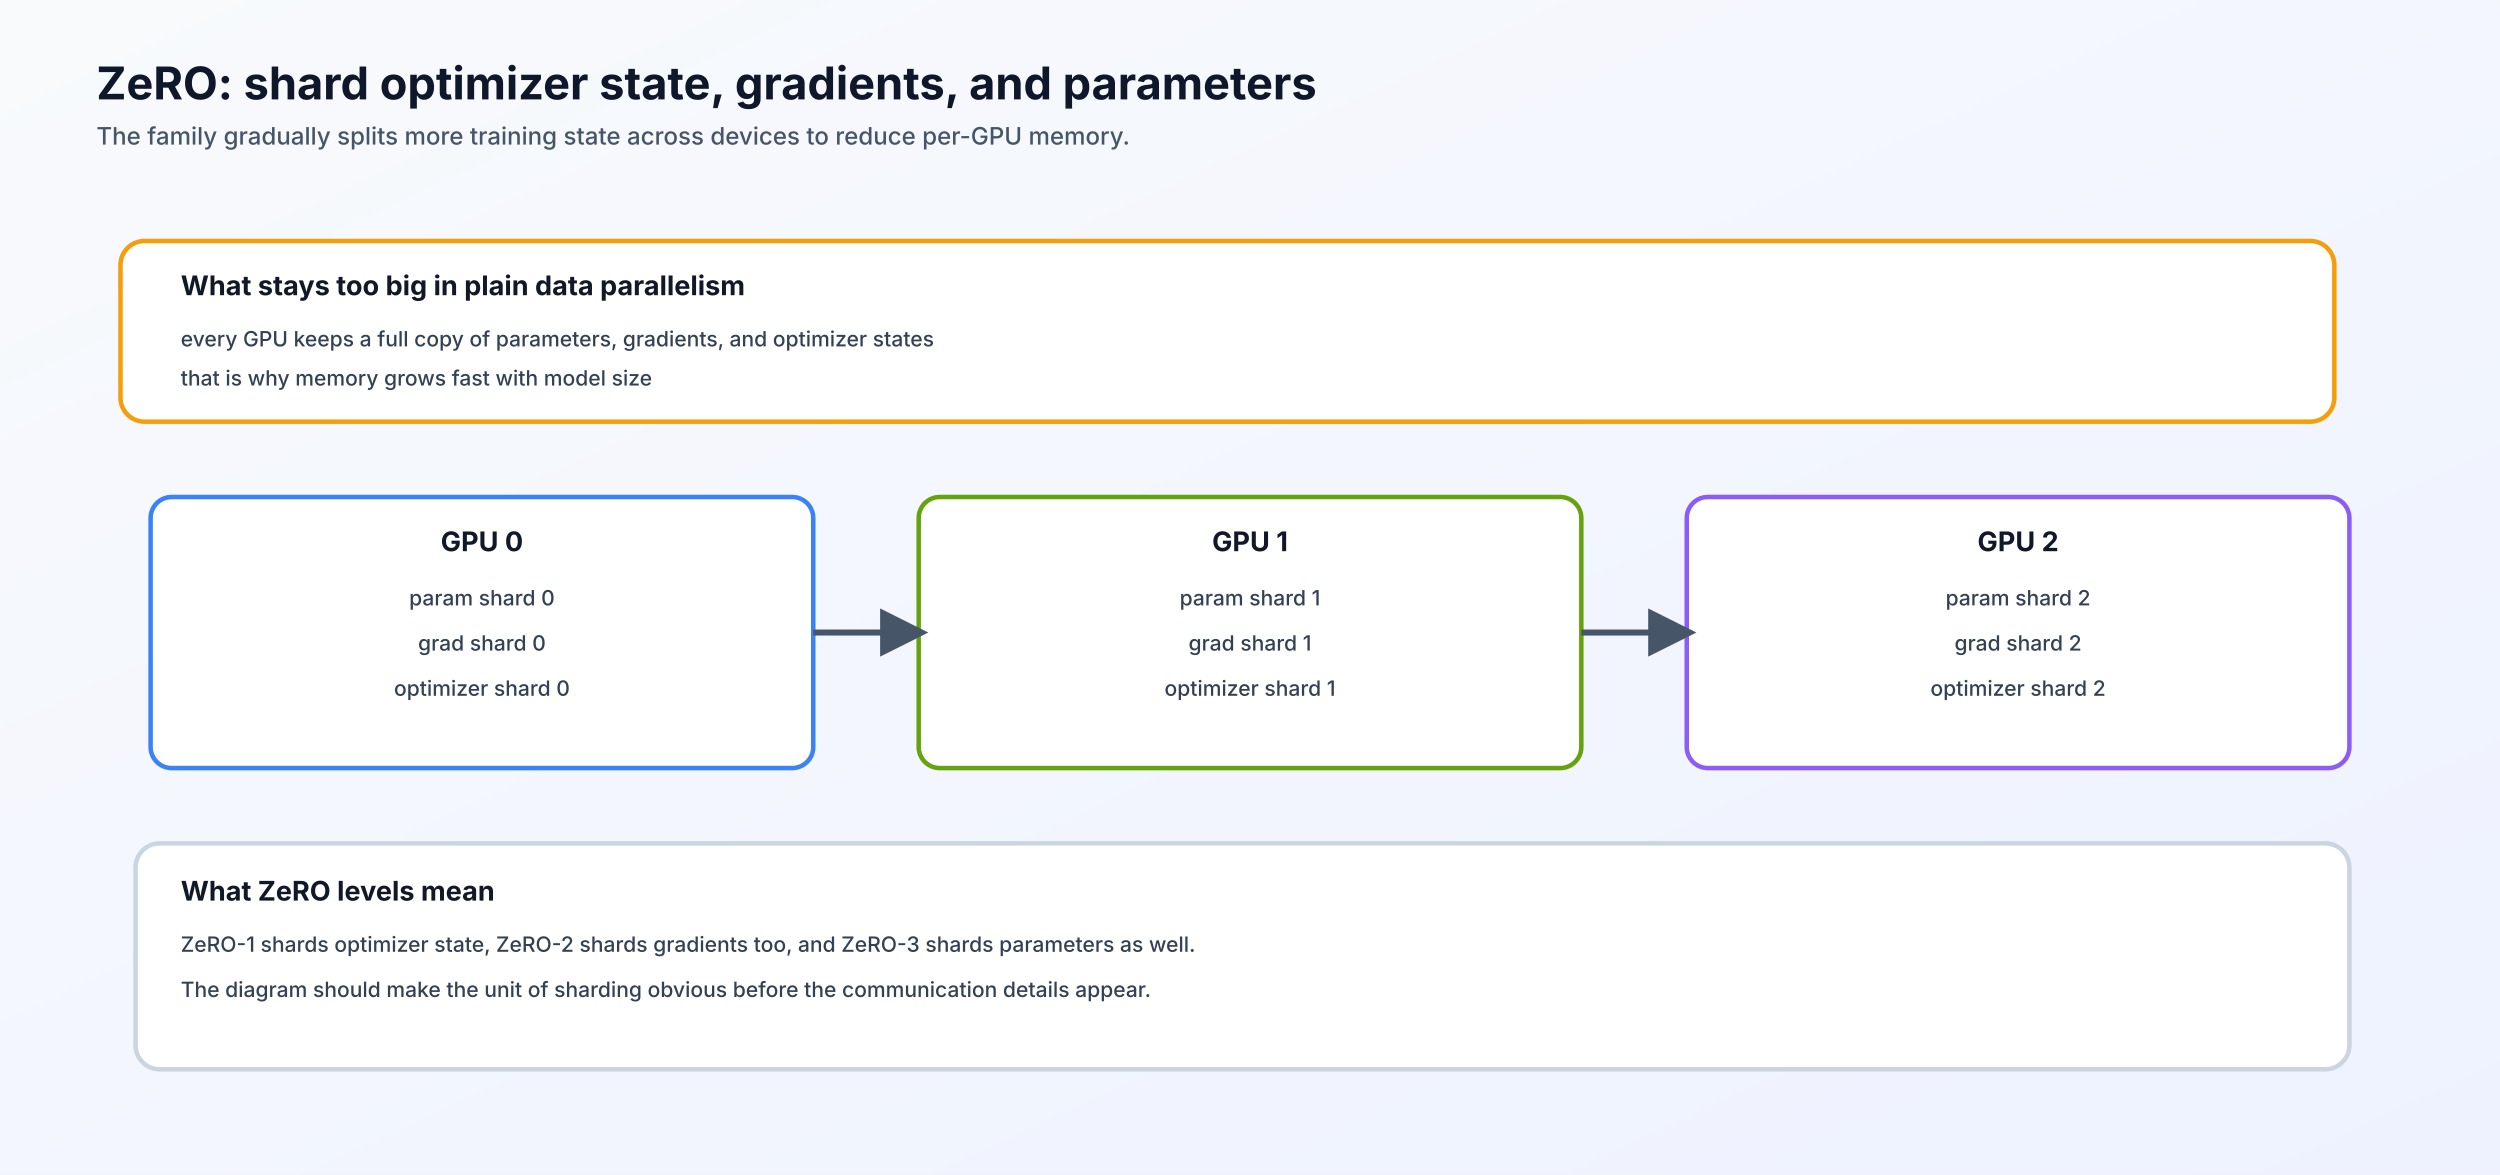
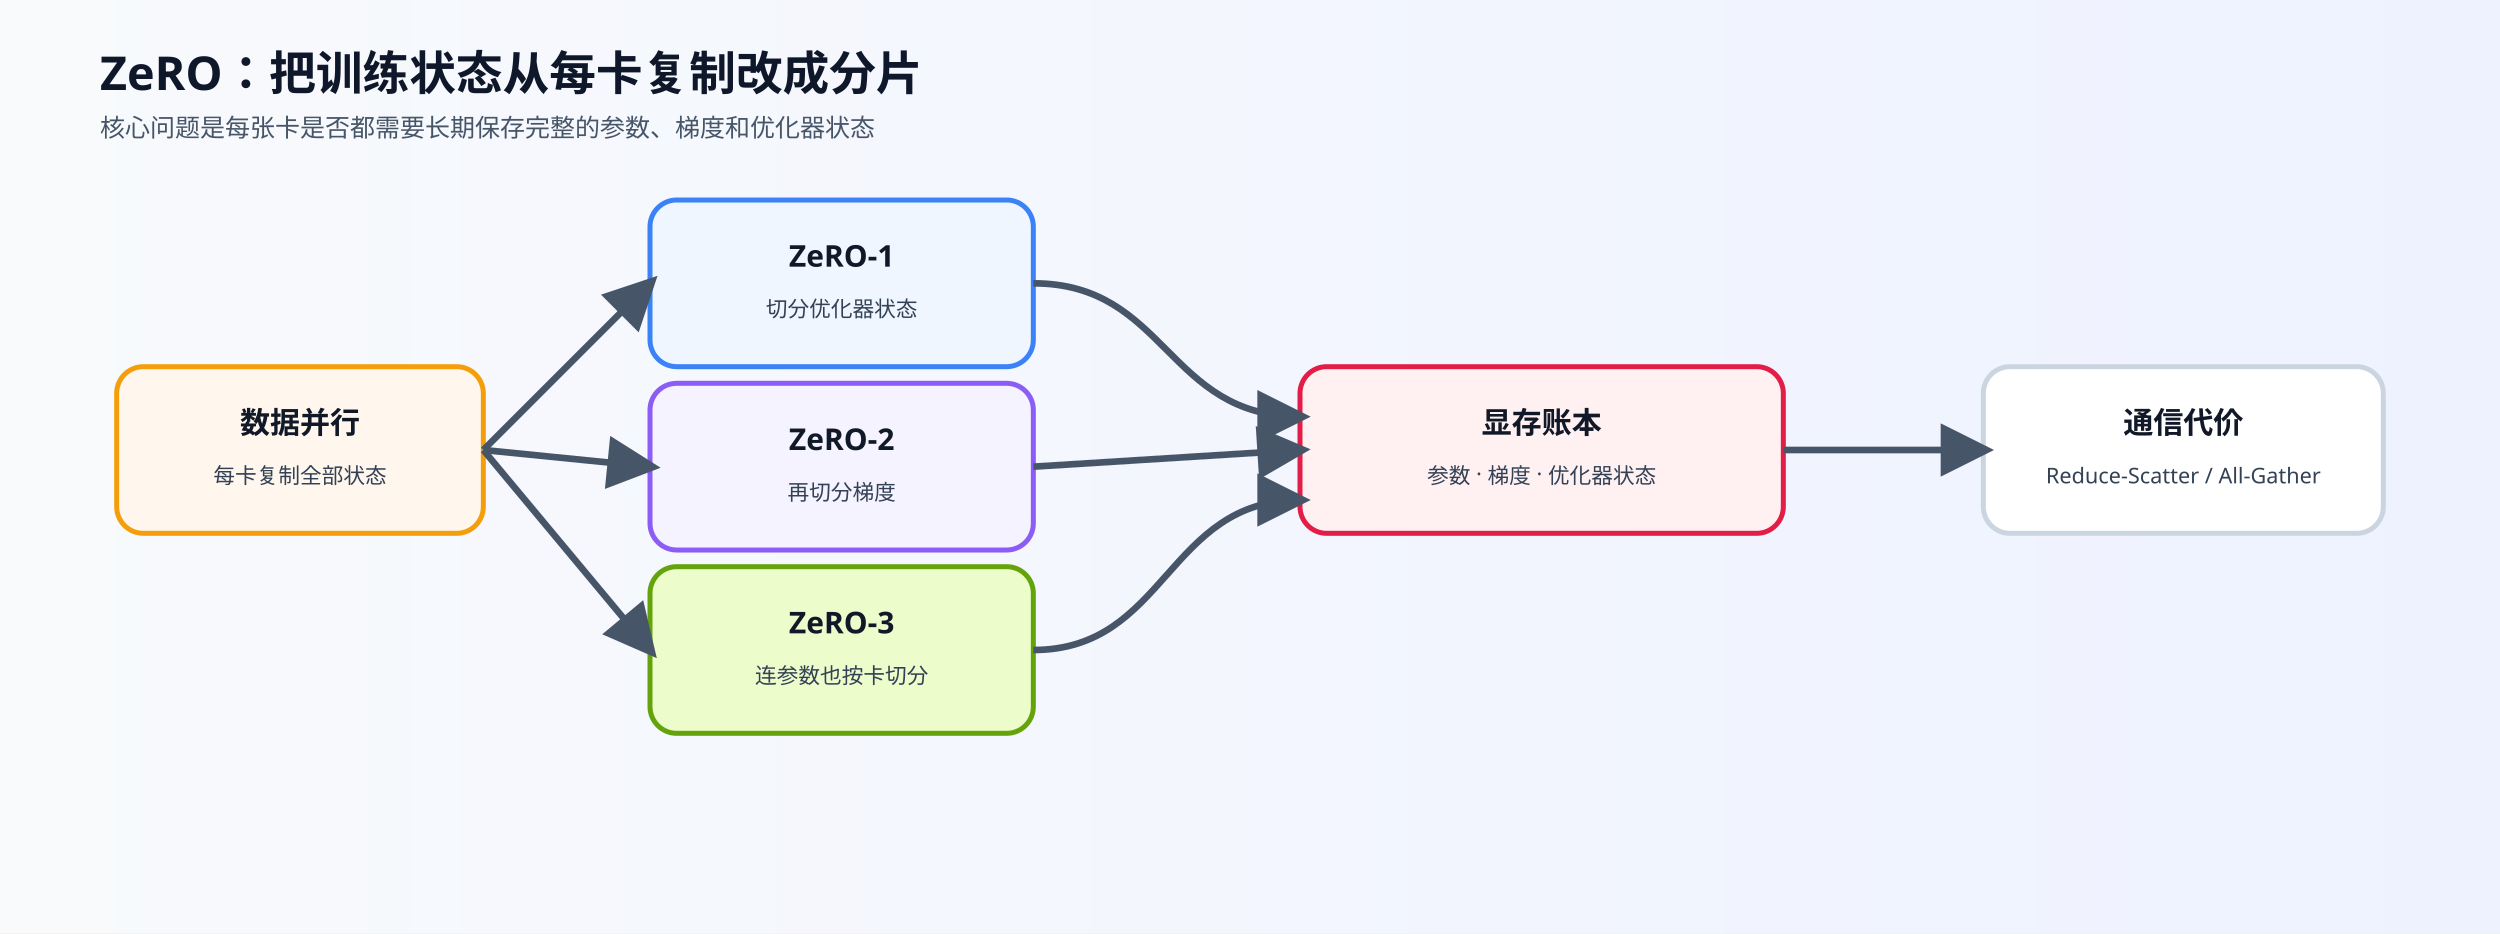
- <svg xmlns="http://www.w3.org/2000/svg" viewBox="0 0 1660 780" role="img" aria-labelledby="title desc">
+ <svg xmlns="http://www.w3.org/2000/svg" viewBox="0 0 1500 560" role="img" aria-labelledby="title desc">
  <defs>
-     <linearGradient id="bg" x1="0" x2="1" y1="0" y2="1">
-       <stop offset="0%" stop-color="#f8fafc" />
-       <stop offset="100%" stop-color="#eef2ff" />
+     <linearGradient id="bg" x1="0" x2="1">
+       <stop stop-color="#f8fafc" />
+       <stop offset="1" stop-color="#eef2ff" />
    </linearGradient>
+     <style>
+ .title{font-family:"Noto Sans SC","Microsoft YaHei",sans-serif;font-size:28px;font-weight:700;fill:#0f172a}.sub{font-family:"Noto Sans SC","Microsoft YaHei",sans-serif;font-size:15px;font-weight:500;fill:#475569}.label{font-family:"Noto Sans SC","Microsoft YaHei",sans-serif;font-size:18px;font-weight:700;fill:#111827}.small{font-family:"Noto Sans SC","Microsoft YaHei",sans-serif;font-size:13px;font-weight:500;fill:#334155}.box{stroke-width:3;rx:16;ry:16}.flow{stroke:#475569;stroke-width:4;fill:none;marker-end:url(#arrow)}</style>
    <marker id="arrow" viewBox="0 0 10 10" refX="8" refY="5" markerWidth="8" markerHeight="8" orient="auto">
-       <path d="M 0 0 L 10 5 L 0 10 z" fill="#475569" />
+       <path d="M0 0L10 5L0 10Z" fill="#475569" />
    </marker>
-     <style>
-       .title { font: 700 30px "Inter", "Noto Sans SC", sans-serif; fill: #0f172a; }
-       .sub { font: 500 16px "Inter", "Noto Sans SC", sans-serif; fill: #475569; }
-       .label { font: 700 18px "Inter", "Noto Sans SC", sans-serif; fill: #111827; }
-       .small { font: 500 14px "Inter", "Noto Sans SC", sans-serif; fill: #334155; }
-       .box { fill: #ffffff; stroke-width: 3; rx: 16; ry: 16; }
-       .device { fill: #fff; stroke-width: 3; rx: 14; ry: 14; }
-       .arrow { stroke: #475569; stroke-width: 4; fill: none; marker-end: url(#arrow); }
-     </style>
  </defs>
-   <rect width="1660" height="780" fill="url(#bg)" />
-   <text x="64" y="66" class="title">ZeRO: shard optimizer state, gradients, and parameters</text>
-   <text x="64" y="96" class="sub">The family gradually splits more training state across devices to reduce per-GPU memory.</text>
-   <rect x="80" y="160" width="1470" height="120" class="box" fill="#fff7ed" stroke="#f59e0b" />
-   <text x="120" y="196" class="label">What stays too big in plain data parallelism</text>
-   <text x="120" y="230" class="small">every GPU keeps a full copy of parameters, gradients, and optimizer states</text>
-   <text x="120" y="256" class="small">that is why memory grows fast with model size</text>
-   <rect x="100" y="330" width="440" height="180" class="device" fill="#eff6ff" stroke="#3b82f6" />
-   <text x="320" y="366" text-anchor="middle" class="label">GPU 0</text>
-   <text x="320" y="402" text-anchor="middle" class="small">param shard 0</text>
-   <text x="320" y="432" text-anchor="middle" class="small">grad shard 0</text>
-   <text x="320" y="462" text-anchor="middle" class="small">optimizer shard 0</text>
-   <rect x="610" y="330" width="440" height="180" class="device" fill="#ecfccb" stroke="#65a30d" />
-   <text x="830" y="366" text-anchor="middle" class="label">GPU 1</text>
-   <text x="830" y="402" text-anchor="middle" class="small">param shard 1</text>
-   <text x="830" y="432" text-anchor="middle" class="small">grad shard 1</text>
-   <text x="830" y="462" text-anchor="middle" class="small">optimizer shard 1</text>
-   <rect x="1120" y="330" width="440" height="180" class="device" fill="#f5f3ff" stroke="#8b5cf6" />
-   <text x="1340" y="366" text-anchor="middle" class="label">GPU 2</text>
-   <text x="1340" y="402" text-anchor="middle" class="small">param shard 2</text>
-   <text x="1340" y="432" text-anchor="middle" class="small">grad shard 2</text>
-   <text x="1340" y="462" text-anchor="middle" class="small">optimizer shard 2</text>
-   <path d="M 540 420 L 610 420" class="arrow" />
-   <path d="M 1050 420 L 1120 420" class="arrow" />
-   <rect x="90" y="560" width="1470" height="150" class="box" fill="#ffffff" stroke="#cbd5e1" />
-   <text x="120" y="598" class="label">What ZeRO levels mean</text>
-   <text x="120" y="632" class="small">ZeRO-1 shards optimizer state, ZeRO-2 shards gradients too, and ZeRO-3 shards parameters as well.</text>
-   <text x="120" y="662" class="small">The diagram should make the unit of sharding obvious before the communication details appear.</text>
+   <rect width="1500" height="560" fill="url(#bg)" />
+   <text x="60" y="54" class="title">ZeRO：把训练状态从每卡复制改成分片</text>
+   <text x="60" y="82" class="sub">核心问题是每张卡是否都需要长期保存完整的参数、梯度和优化器状态</text>
+   <rect x="70" y="220" width="220" height="100" class="box" fill="#fff7ed" stroke="#f59e0b" />
+   <text x="180" y="260" text-anchor="middle" class="label">数据并行</text>
+   <text x="180" y="290" text-anchor="middle" class="small">每卡复制全部状态</text>
+   <rect x="390" y="120" width="230" height="100" class="box" fill="#eff6ff" stroke="#3b82f6" />
+   <text x="505" y="160" text-anchor="middle" class="label">ZeRO-1</text>
+   <text x="505" y="190" text-anchor="middle" class="small">切分优化器状态</text>
+   <rect x="390" y="230" width="230" height="100" class="box" fill="#f5f3ff" stroke="#8b5cf6" />
+   <text x="505" y="270" text-anchor="middle" class="label">ZeRO-2</text>
+   <text x="505" y="300" text-anchor="middle" class="small">再切分梯度</text>
+   <rect x="390" y="340" width="230" height="100" class="box" fill="#ecfccb" stroke="#65a30d" />
+   <text x="505" y="380" text-anchor="middle" class="label">ZeRO-3</text>
+   <text x="505" y="410" text-anchor="middle" class="small">连参数也按卡切分</text>
+   <rect x="780" y="220" width="290" height="100" class="box" fill="#fff1f2" stroke="#e11d48" />
+   <text x="925" y="260" text-anchor="middle" class="label">显存账本</text>
+   <text x="925" y="290" text-anchor="middle" class="small">参数 · 梯度 · 优化器状态</text>
+   <rect x="1190" y="220" width="240" height="100" class="box" fill="#ffffff" stroke="#cbd5e1" />
+   <text x="1310" y="260" text-anchor="middle" class="label">通信代价</text>
+   <text x="1310" y="290" text-anchor="middle" class="small">Reduce-Scatter / All-Gather</text>
+   <path d="M290 270L390 170" class="flow" />
+   <path d="M290 270L390 280" class="flow" />
+   <path d="M290 270L390 390" class="flow" />
+   <path d="M620 170C700 170 700 250 780 250" class="flow" />
+   <path d="M620 280L780 270" class="flow" />
+   <path d="M620 390C700 390 700 300 780 300" class="flow" />
+   <path d="M1070 270L1190 270" class="flow" />
</svg>
